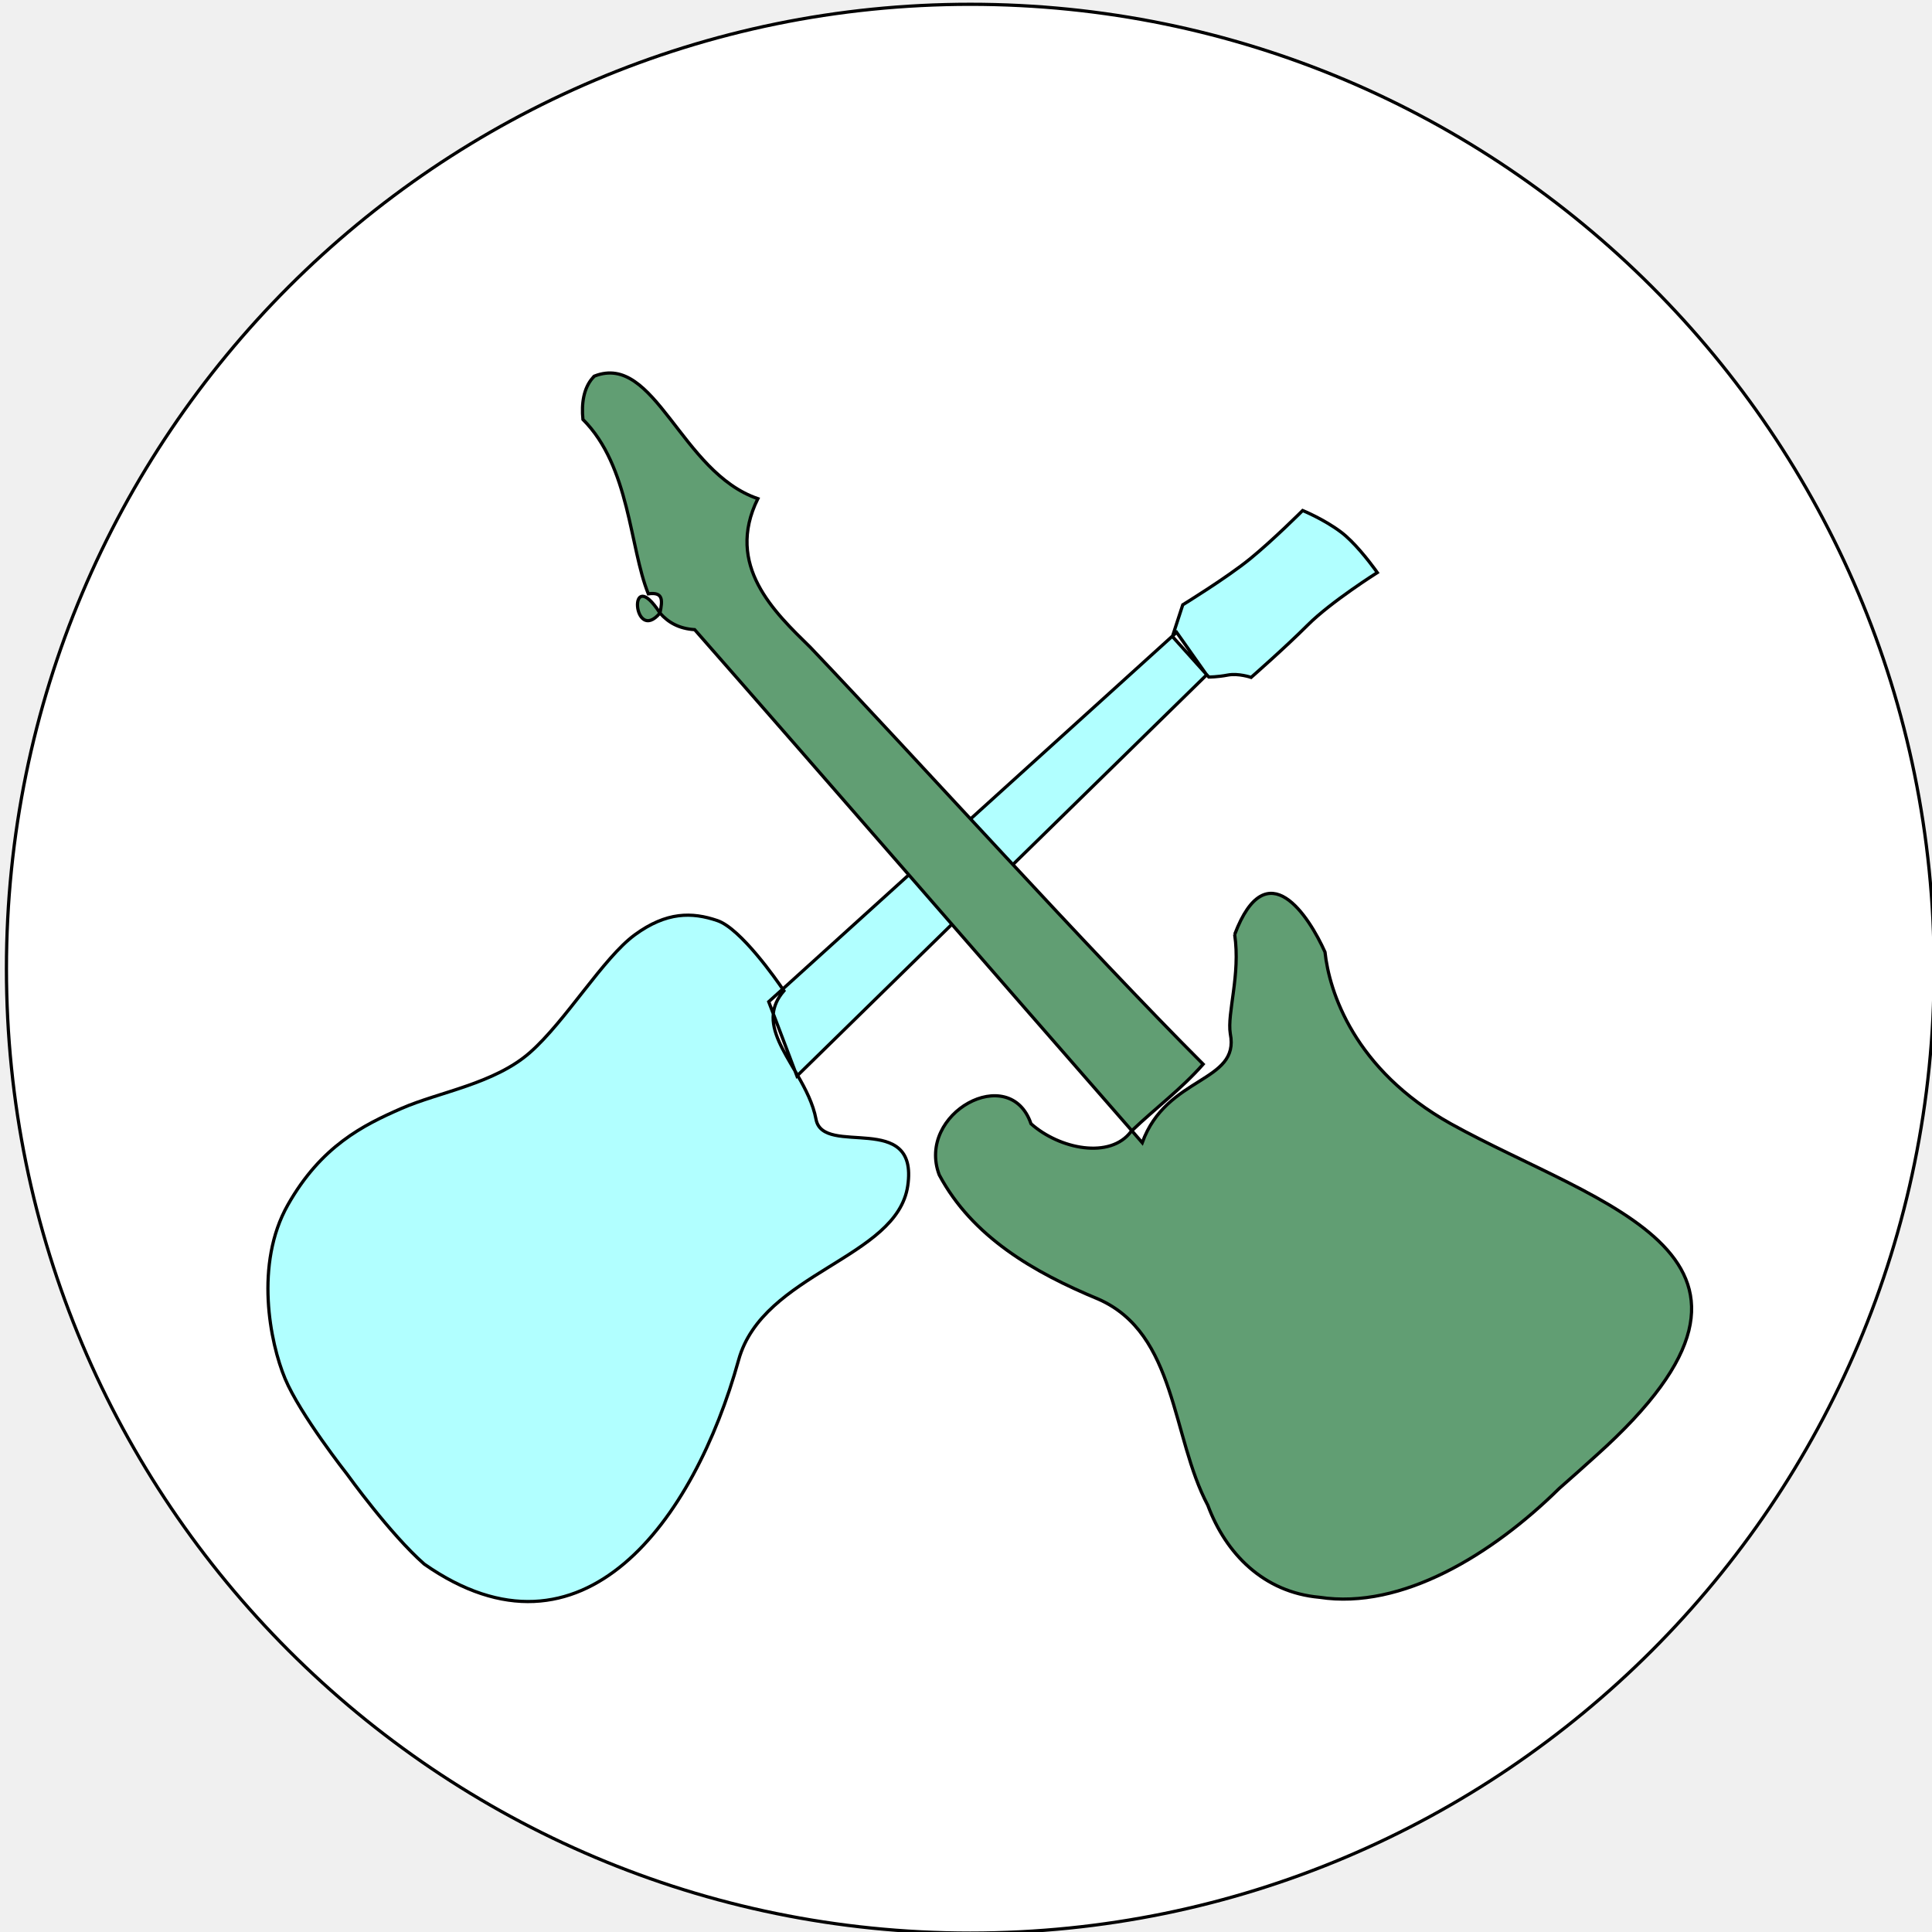
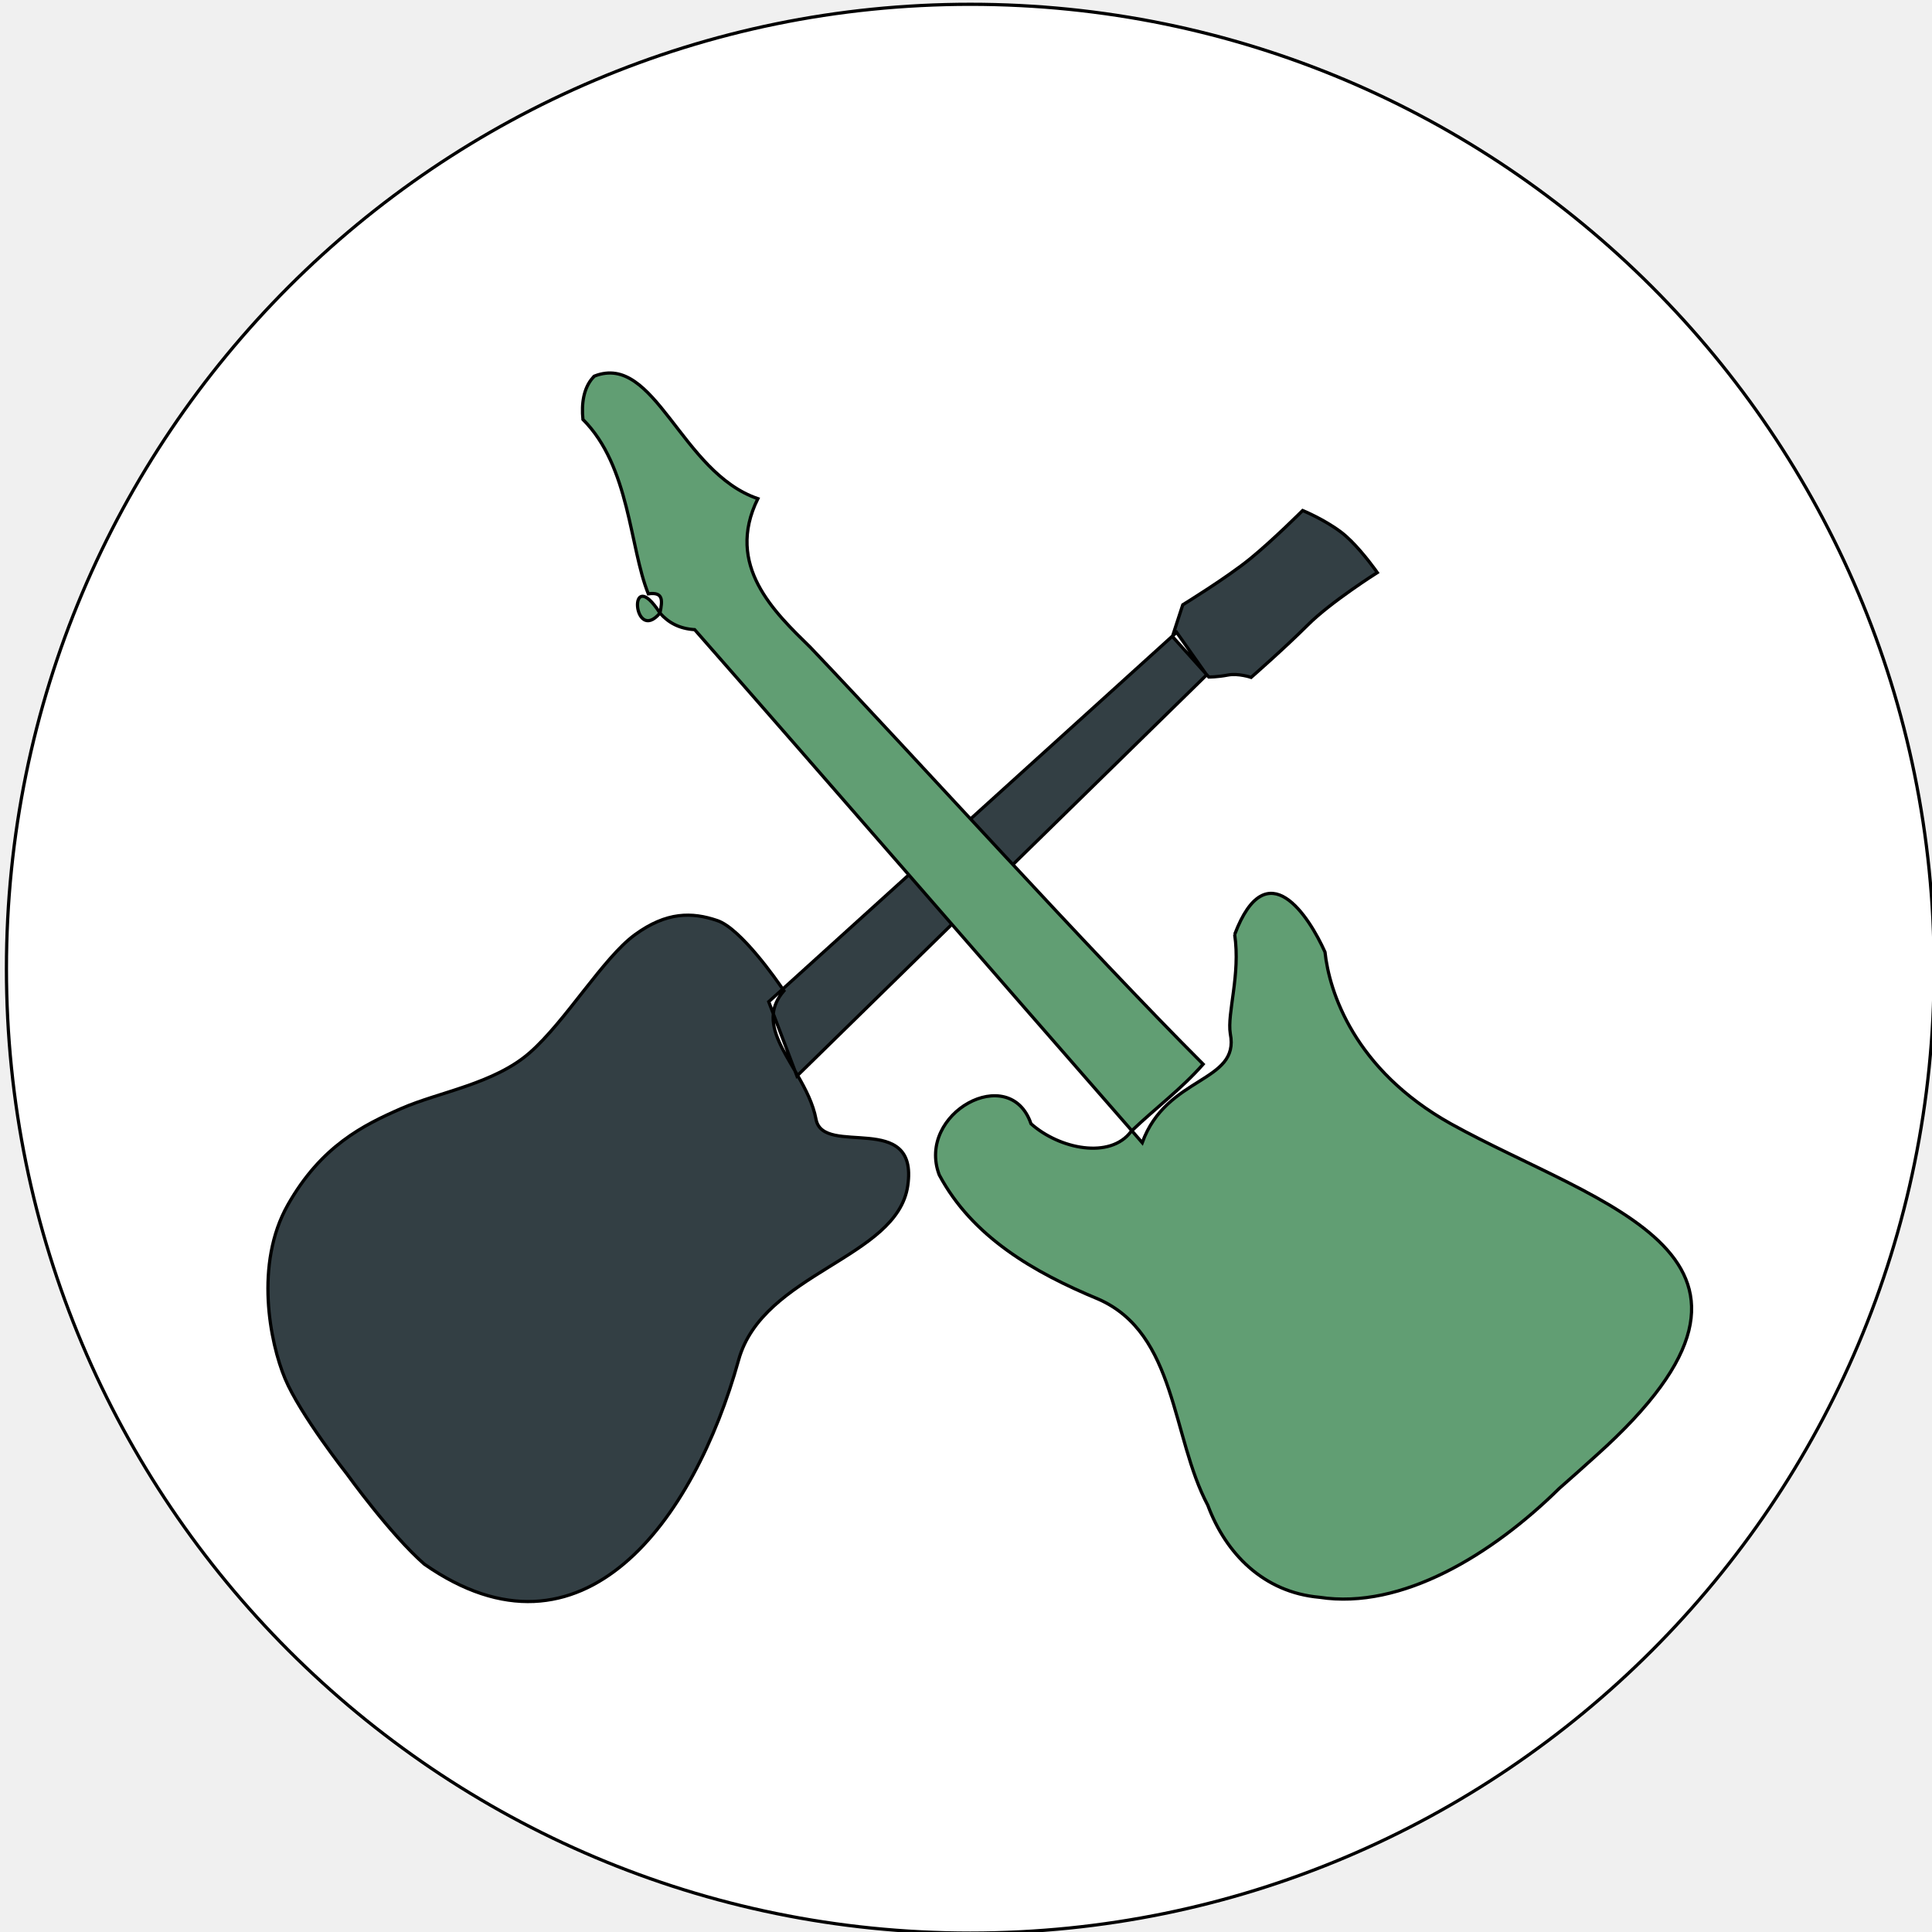
<svg xmlns="http://www.w3.org/2000/svg" width="600" height="600">
  <g>
    <ellipse fill="#fff" cx="301.333" cy="300.833" id="svg_1" rx="299.333" ry="299.5" stroke="#000" />
    <path fill="none" stroke="#000" stroke-width="5" d="m280.088,643.923l0.569,0l0.176,-0.541l0.176,0.541l0.569,0l-0.46,0.334l0.176,0.541l-0.46,-0.334l-0.46,0.334l0.176,-0.541l-0.46,-0.334z" id="svg_30" />
    <path id="svg_5" d="m728.167,418.839c0.026,-0.046 0.072,-0.107 -0.008,-0.121c-0.022,-0.012 -0.045,-0.032 -0.067,-0.009c-0.05,0.02 -0.093,0.047 -0.041,0.099c0.023,0.033 0.044,0.106 0.071,0.114c0.016,-0.027 0.03,-0.055 0.045,-0.082l0,0zm-0.11,0.128c-0.046,-0.082 -0.083,-0.169 -0.139,-0.245c-0.068,-0.073 -0.202,-0.04 -0.233,0.053c-0.041,0.093 0.047,0.203 0.146,0.192c0.075,0.001 0.151,0.005 0.225,-0.001zm0.38,0.003c0.097,-0.013 0.153,-0.136 0.098,-0.217c-0.049,-0.087 -0.19,-0.09 -0.24,-0.002c-0.043,0.071 -0.08,0.146 -0.119,0.219c0.087,0.005 0.174,0.004 0.261,-0.001l0,0zm0.161,0.104c0.033,-0.029 0.162,-0.064 0.064,-0.091c-0.024,-0.007 -0.052,-0.038 -0.074,-0.03c-0.047,0.058 -0.119,0.093 -0.195,0.089c-0.015,0.005 -0.09,-0.007 -0.07,0.007c0.053,0.03 0.105,0.063 0.16,0.09c0.039,-0.021 0.076,-0.043 0.114,-0.065l0,0zm-0.758,0.017c0.028,-0.017 0.057,-0.033 0.085,-0.05c-0.087,-0.004 -0.186,0.008 -0.251,-0.062c-0.018,-0.021 -0.036,-0.044 -0.062,-0.018c-0.031,0.021 -0.125,0.043 -0.052,0.069c0.063,0.037 0.126,0.076 0.191,0.11c0.031,-0.014 0.06,-0.033 0.09,-0.049l0,0zm0.416,0.184c0.037,-0.03 0.126,-0.058 0.129,-0.089c-0.083,-0.048 -0.164,-0.101 -0.251,-0.141c-0.03,-0.011 -0.054,0.006 -0.078,0.021c-0.071,0.042 -0.144,0.082 -0.213,0.128c0.09,0.056 0.181,0.11 0.273,0.162c0.047,-0.026 0.093,-0.054 0.14,-0.081l0,0zm0.369,0.092c0.038,-0.024 0.076,-0.048 0.114,-0.072c-0,-0.081 0.001,-0.161 -0.001,-0.242c-0.077,0.043 -0.153,0.088 -0.227,0.135c-0.008,0.083 -0.004,0.168 -0.002,0.251c0.039,-0.023 0.078,-0.048 0.117,-0.072zm-0.894,-0.051c0.004,-0.069 0.012,-0.147 -0.071,-0.167c-0.052,-0.024 -0.125,-0.087 -0.165,-0.086c-0.001,0.077 -0.001,0.155 -0.001,0.232c0.077,0.048 0.153,0.099 0.232,0.144c0.008,-0.04 0.003,-0.082 0.004,-0.123zm0.553,0.266c0.046,-0.029 0.091,-0.058 0.137,-0.087c-0,-0.083 0.003,-0.167 -0.001,-0.25c-0.05,0.014 -0.108,0.059 -0.161,0.087c-0.04,0.023 -0.079,0.046 -0.119,0.07c0.001,0.089 -0.002,0.178 0.003,0.267c0.047,-0.028 0.093,-0.057 0.14,-0.087l0,0zm-0.192,-0.047c0,-0.044 0,-0.089 0,-0.133c-0.092,-0.054 -0.183,-0.108 -0.275,-0.161c-0.005,0.085 -0.002,0.17 -0.003,0.255c0.092,0.057 0.183,0.116 0.275,0.172c0.004,-0.044 0.002,-0.089 0.003,-0.133zm0.535,0.179c0.037,-0.025 0.075,-0.05 0.112,-0.075c-0.002,-0.079 0.004,-0.159 -0.004,-0.237c-0.078,0.044 -0.153,0.095 -0.229,0.142c0.002,0.082 -0.004,0.164 0.005,0.245c0.039,-0.024 0.078,-0.05 0.116,-0.076zm-0.897,-0.044c-0,-0.041 -0.001,-0.083 -0.001,-0.124c-0.077,-0.048 -0.154,-0.098 -0.232,-0.145c-0.005,0.079 -0.002,0.159 -0.003,0.238c0.078,0.052 0.155,0.105 0.234,0.155c0.003,-0.041 0.002,-0.083 0.002,-0.124zm0.556,0.272c0.045,-0.03 0.091,-0.06 0.136,-0.09c-0,-0.084 0.002,-0.168 -0.001,-0.252c-0.092,0.057 -0.184,0.115 -0.275,0.174c-0.01,0.081 -0.004,0.165 -0.004,0.247c0.028,0.017 0.101,-0.059 0.143,-0.078l0,0zm-0.194,-0.036c-0.005,-0.058 0.024,-0.14 -0.05,-0.162c-0.074,-0.047 -0.148,-0.095 -0.224,-0.14c-0.011,0.08 0.001,0.162 -0.008,0.243c0.09,0.065 0.183,0.128 0.277,0.187c0.008,-0.042 0.003,-0.086 0.004,-0.128l0,0zm-0.316,-0.015c-0.11,-0.073 -0.22,-0.147 -0.33,-0.22c0,-0.226 -0.003,-0.453 0.001,-0.679c0.055,-0.034 0.114,-0.062 0.17,-0.093c-0.037,-0.105 0.016,-0.232 0.122,-0.271c0.089,-0.036 0.196,-0.004 0.253,0.073c0.041,-0.021 0.082,-0.042 0.123,-0.063c0.041,0.021 0.083,0.043 0.124,0.064c0.059,-0.07 0.161,-0.11 0.249,-0.071c0.106,0.037 0.163,0.164 0.125,0.269c0.057,0.032 0.119,0.057 0.171,0.097c0.002,0.225 0,0.45 -0,0.675c-0.219,0.145 -0.434,0.295 -0.656,0.434c-0.065,-0 -0.12,-0.07 -0.18,-0.099c-0.058,-0.038 -0.116,-0.077 -0.174,-0.115l0,0z" stroke="#000" fill="#fff" />
    <path id="svg_9" d="m732.808,385.12c-0.04,-0.034 -0.116,0.003 -0.125,-0.059c-0.018,-0.055 0.036,-0.098 0.072,-0.132c0.063,-0.031 0.135,-0.035 0.202,-0.049c0.081,-0.012 0.166,-0.022 0.236,-0.069c0.08,-0.05 0.168,-0.091 0.264,-0.091c0.132,-0.005 0.269,-0 0.391,0.056c0.077,0.035 0.159,0.052 0.241,0.069c0.07,0.009 0.054,0.084 0.077,0.131c0.018,0.053 -0.021,0.106 -0.077,0.108c-0.059,0.013 -0.129,0.015 -0.17,0.067c-0.042,0.047 -0.118,0.045 -0.162,0c-0.018,-0.011 -0.03,-0.038 -0.054,-0.033c-0.222,0.001 -0.443,-0.003 -0.665,0.004c-0.058,-0.005 -0.082,0.067 -0.143,0.062c-0.032,0.001 -0.061,-0.05 -0.088,-0.065l0,0z" stroke="#000" fill="#fff" />
    <path id="svg_13" d="m-117.715,288.106l0,0c0,-0.411 0.334,-0.745 0.745,-0.745l0,0c0.198,0 0.387,0.078 0.527,0.218c0.14,0.14 0.218,0.329 0.218,0.527l0,0c0,0.411 -0.334,0.745 -0.745,0.745l0,0c-0.411,0 -0.745,-0.334 -0.745,-0.745zm0.372,0l0,0c0,0.206 0.167,0.372 0.372,0.372c0.206,0 0.372,-0.167 0.372,-0.372c0,-0.206 -0.167,-0.372 -0.372,-0.372l0,0c-0.206,0 -0.372,0.167 -0.372,0.372z" stroke="#000" fill="#619E73" />
-     <path transform="rotate(45 259.278 310.581)" stroke="#000" id="svg_14" d="m271.621,96.404c-1.402,0.009 -2.758,0.092 -3.989,0.265c-6.567,0.922 -13.139,3.683 -13.139,3.683c0,0 0.008,12.914 -0.93,22.137c-0.938,9.223 -4.69,24.893 -4.69,24.893l4.609,9.075l0.081,-1.682l15.511,2.676l1.375,0.079c0,0 1.87,-1.843 3.746,-4.61c1.876,-2.767 5.633,-4.61 5.633,-4.61c0,0 0.93,-13.834 0.93,-23.978c0,-10.145 3.76,-26.747 3.76,-26.747c0,0 -6.819,-1.217 -12.897,-1.179l-0,-0zm-2.547,61.046l-15.511,-0.835l-0.081,-0.159l-8.072,163.16c0.283,0.054 0.647,0.119 0.647,0.119c0.216,3.132 1.186,5.515 2.709,7.379l17.303,7.776c0.52,0.136 1.04,0.27 1.563,0.411l1.873,-177.772l-0.431,-0.079l0,-0zm-1.442,177.851l0,0.291l-1.563,-0.702c-7.019,-1.836 -13.701,-3.367 -17.303,-7.776l-3.652,-1.643l0.296,-5.855c-3.162,-0.599 -22.489,-4.075 -29.378,-0.689c-7.505,3.689 -13.136,9.22 -15.012,21.21c-1.876,11.99 3.755,34.128 2.817,48.884c-0.938,14.756 -11.265,28.588 -15.956,40.578c-4.691,11.989 -9.375,25.826 -3.746,46.115c5.629,20.29 26.273,34.125 37.531,38.736c11.258,4.611 34.701,7.379 34.701,7.379c0,0 22.529,3.704 36.601,2.782c29.552,-5.234 41.946,-22.477 43.784,-44.022c1.839,-21.545 -6.886,-47.391 -19.581,-69.842c-13.881,-24.548 12.554,-57.082 -1.119,-75.406c-14.226,-19.067 -24.739,12.408 -34.728,5.564c-4.055,-2.778 -8.906,-4.316 -13.692,-5.604l0,-0z" fill="#B1FFFF" />
+     <path transform="rotate(45 259.278 310.581)" stroke="#000" id="svg_14" d="m271.621,96.404c-1.402,0.009 -2.758,0.092 -3.989,0.265c-6.567,0.922 -13.139,3.683 -13.139,3.683c0,0 0.008,12.914 -0.93,22.137c-0.938,9.223 -4.69,24.893 -4.69,24.893l4.609,9.075l0.081,-1.682l15.511,2.676l1.375,0.079c0,0 1.87,-1.843 3.746,-4.61c1.876,-2.767 5.633,-4.61 5.633,-4.61c0,0 0.93,-13.834 0.93,-23.978c0,-10.145 3.76,-26.747 3.76,-26.747c0,0 -6.819,-1.217 -12.897,-1.179l-0,-0zm-2.547,61.046l-15.511,-0.835l-0.081,-0.159l-8.072,163.16c0.283,0.054 0.647,0.119 0.647,0.119c0.216,3.132 1.186,5.515 2.709,7.379l17.303,7.776c0.52,0.136 1.04,0.27 1.563,0.411l1.873,-177.772l-0.431,-0.079l0,-0zm-1.442,177.851l0,0.291l-1.563,-0.702c-7.019,-1.836 -13.701,-3.367 -17.303,-7.776l-3.652,-1.643l0.296,-5.855c-3.162,-0.599 -22.489,-4.075 -29.378,-0.689c-7.505,3.689 -13.136,9.22 -15.012,21.21c-1.876,11.99 3.755,34.128 2.817,48.884c-0.938,14.756 -11.265,28.588 -15.956,40.578c-4.691,11.989 -9.375,25.826 -3.746,46.115c5.629,20.29 26.273,34.125 37.531,38.736c11.258,4.611 34.701,7.379 34.701,7.379c0,0 22.529,3.704 36.601,2.782c29.552,-5.234 41.946,-22.477 43.784,-44.022c1.839,-21.545 -6.886,-47.391 -19.581,-69.842c-13.881,-24.548 12.554,-57.082 -1.119,-75.406c-14.226,-19.067 -24.739,12.408 -34.728,5.564c-4.055,-2.778 -8.906,-4.316 -13.692,-5.604l0,-0z" fill="#333f44" />
    <path transform="rotate(-45 320.095 304.701)" stroke="#000" id="svg_17" d="m356.327,76.041c-4.229,0.306 -8.073,3.133 -11.214,6.981c0.014,20.629 -17.888,38.366 -23.937,52.648c3.709,2.831 1.818,4.495 -1.659,6.786c-0.274,3.856 0.753,7.613 3.971,11.271c-4.169,64.165 -9.694,141.244 -14.029,206.031c9.893,0.211 19.88,1.712 30.272,1.053c-0.011,-49.883 4.086,-129.573 5.281,-177.756c-0.163,-15.644 -0.811,-36.819 21.119,-44.224c-11.176,-22.652 9.53,-54.704 -8.95,-62.788c-0.235,-0.002 -0.471,-0.014 -0.705,0c-0.05,0.003 -0.1,-0.004 -0.15,0l0,-0l0,-0zm18.815,263.191c-7.587,10.216 -18.976,15.583 -22.764,20.847c-8.651,12.975 -23.139,-4.853 -43.271,4.591c0.105,-1.569 0.246,-3.328 0.352,-4.912c-0.116,-0.003 -0.237,0.002 -0.352,0c-10.716,1.552 -19.563,-11.819 -20.266,-23.672c8.934,-18.219 -22.918,-27.59 -31.379,-8.932c-6.345,20.847 -0.66,42.156 7.695,62.321c9.547,24.765 -14.275,46.243 -21.272,69.222c-6.658,14.56 -6.873,31.366 4.324,44.73c15.265,20.815 47.331,28.543 76.538,28.743c5.204,0.343 10.376,0.634 15.588,0.896c92.717,5.032 55.282,-53.84 40.684,-104.828c-9.369,-33.194 2.385,-55.745 10.088,-65.297c4.279,-11.262 9.702,-35.243 -15.965,-23.707l0,-0.002l0,-0zm-55.625,-196.776c3.918,-18.262 -13.041,1.086 0,0z" fill="#619E73" />
  </g>
</svg>
